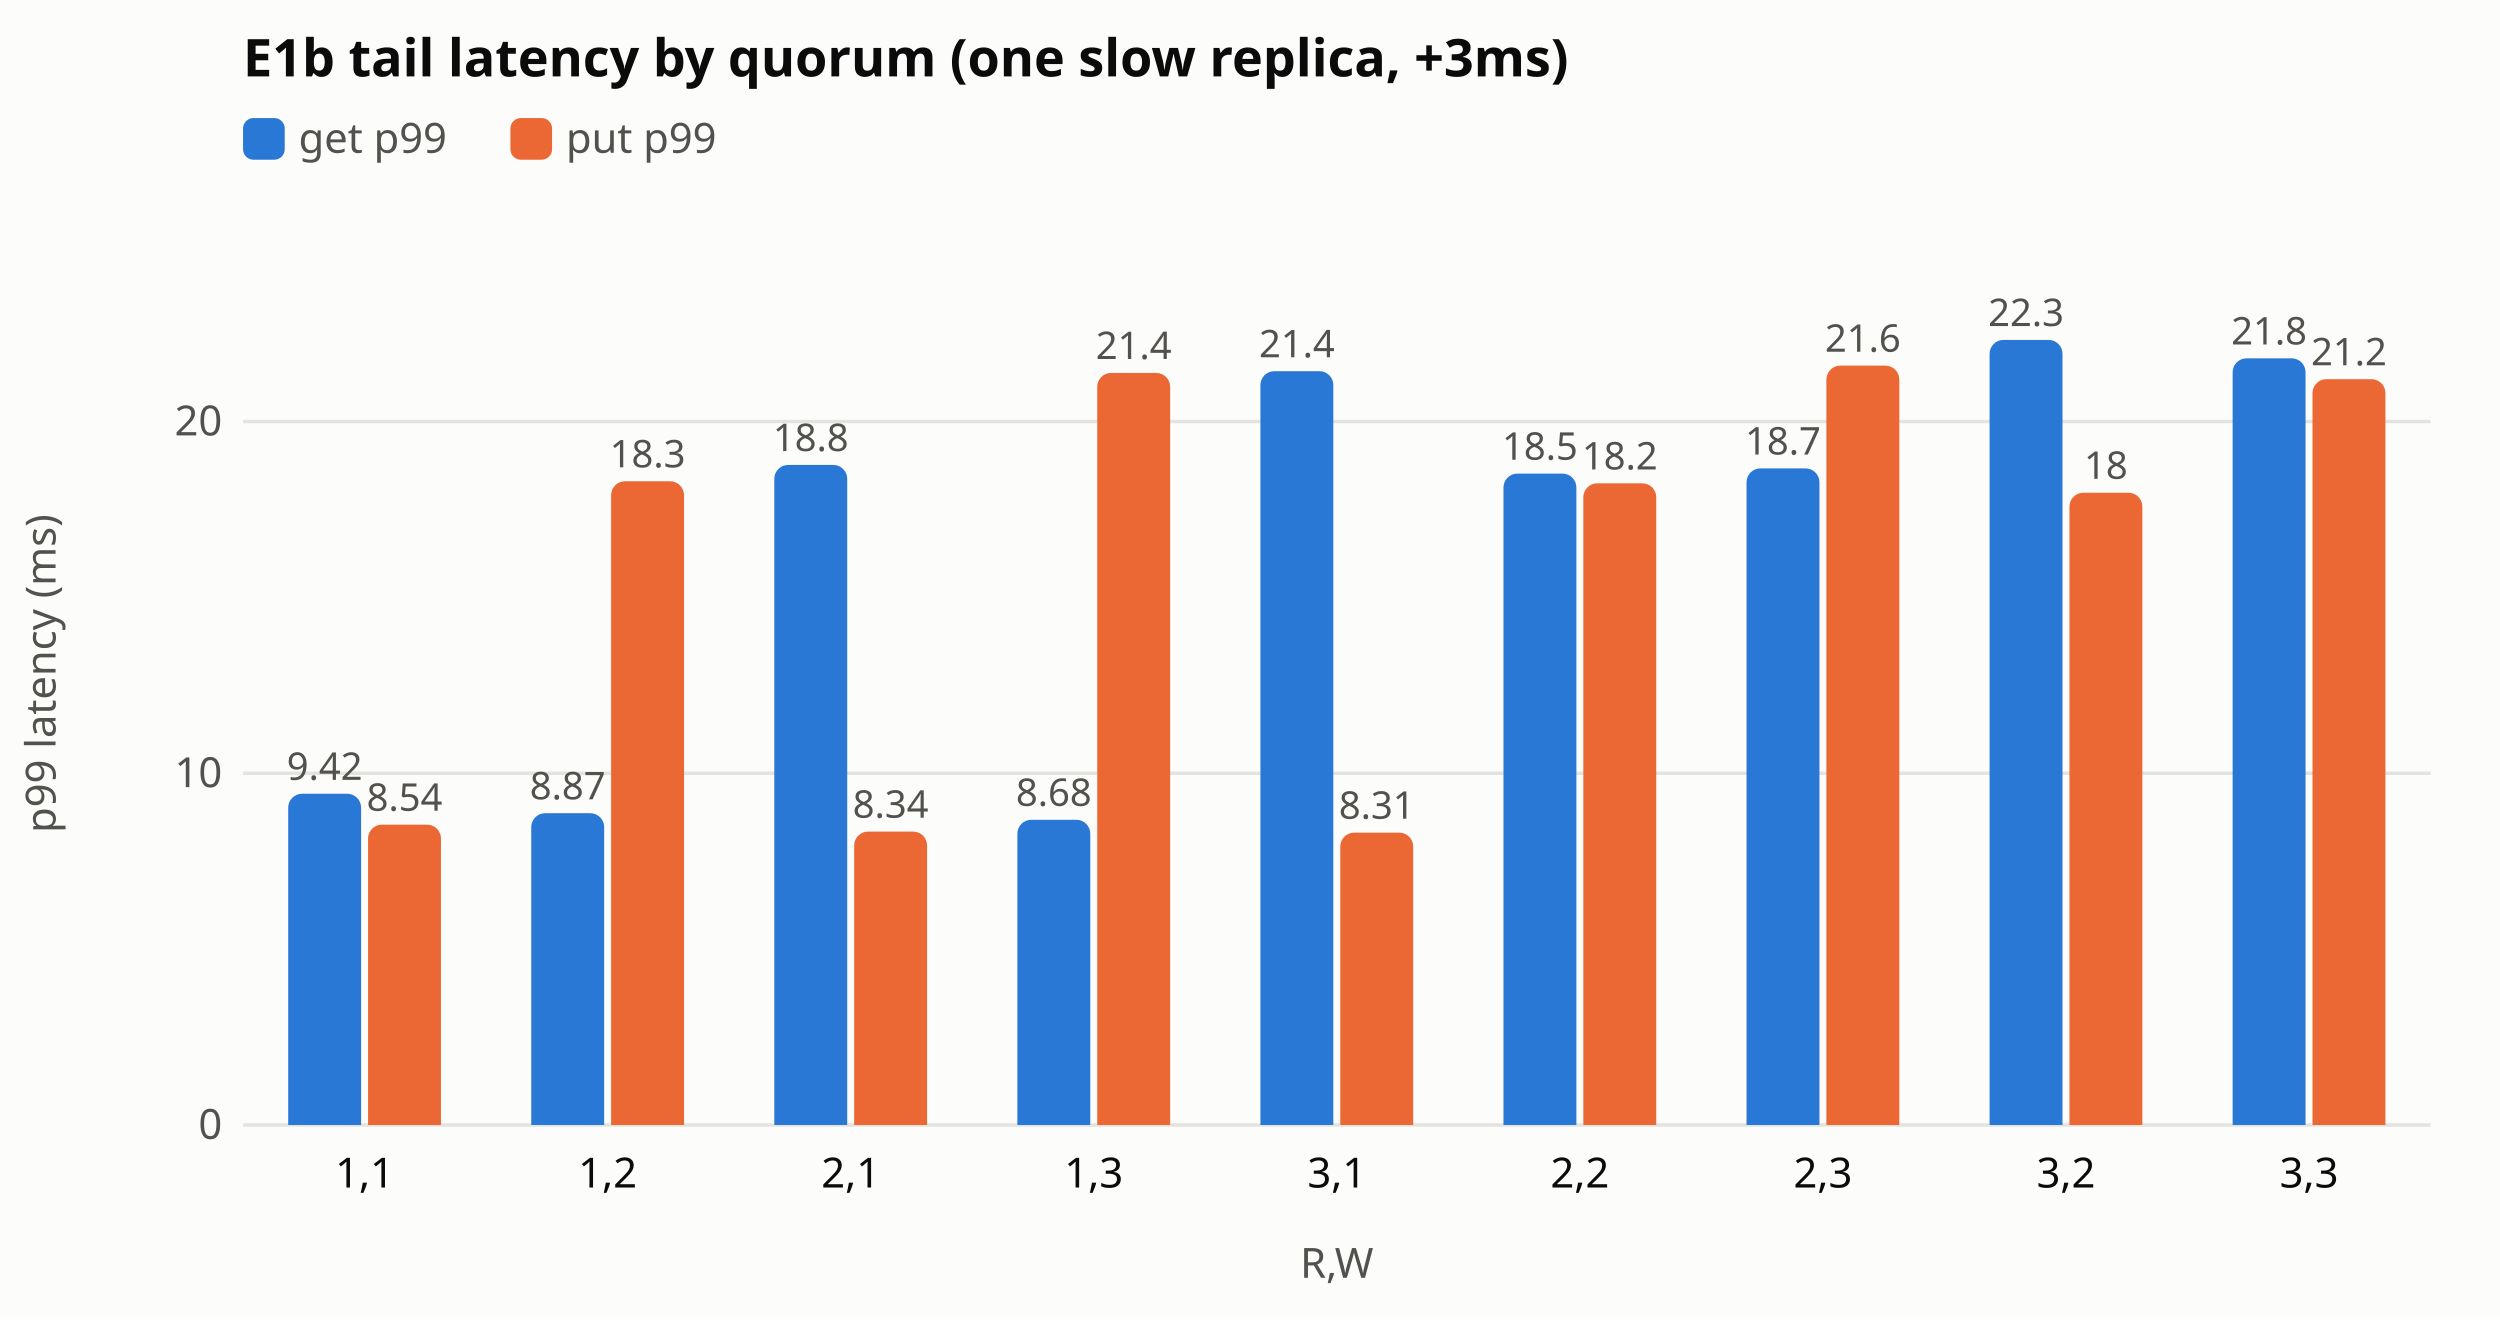
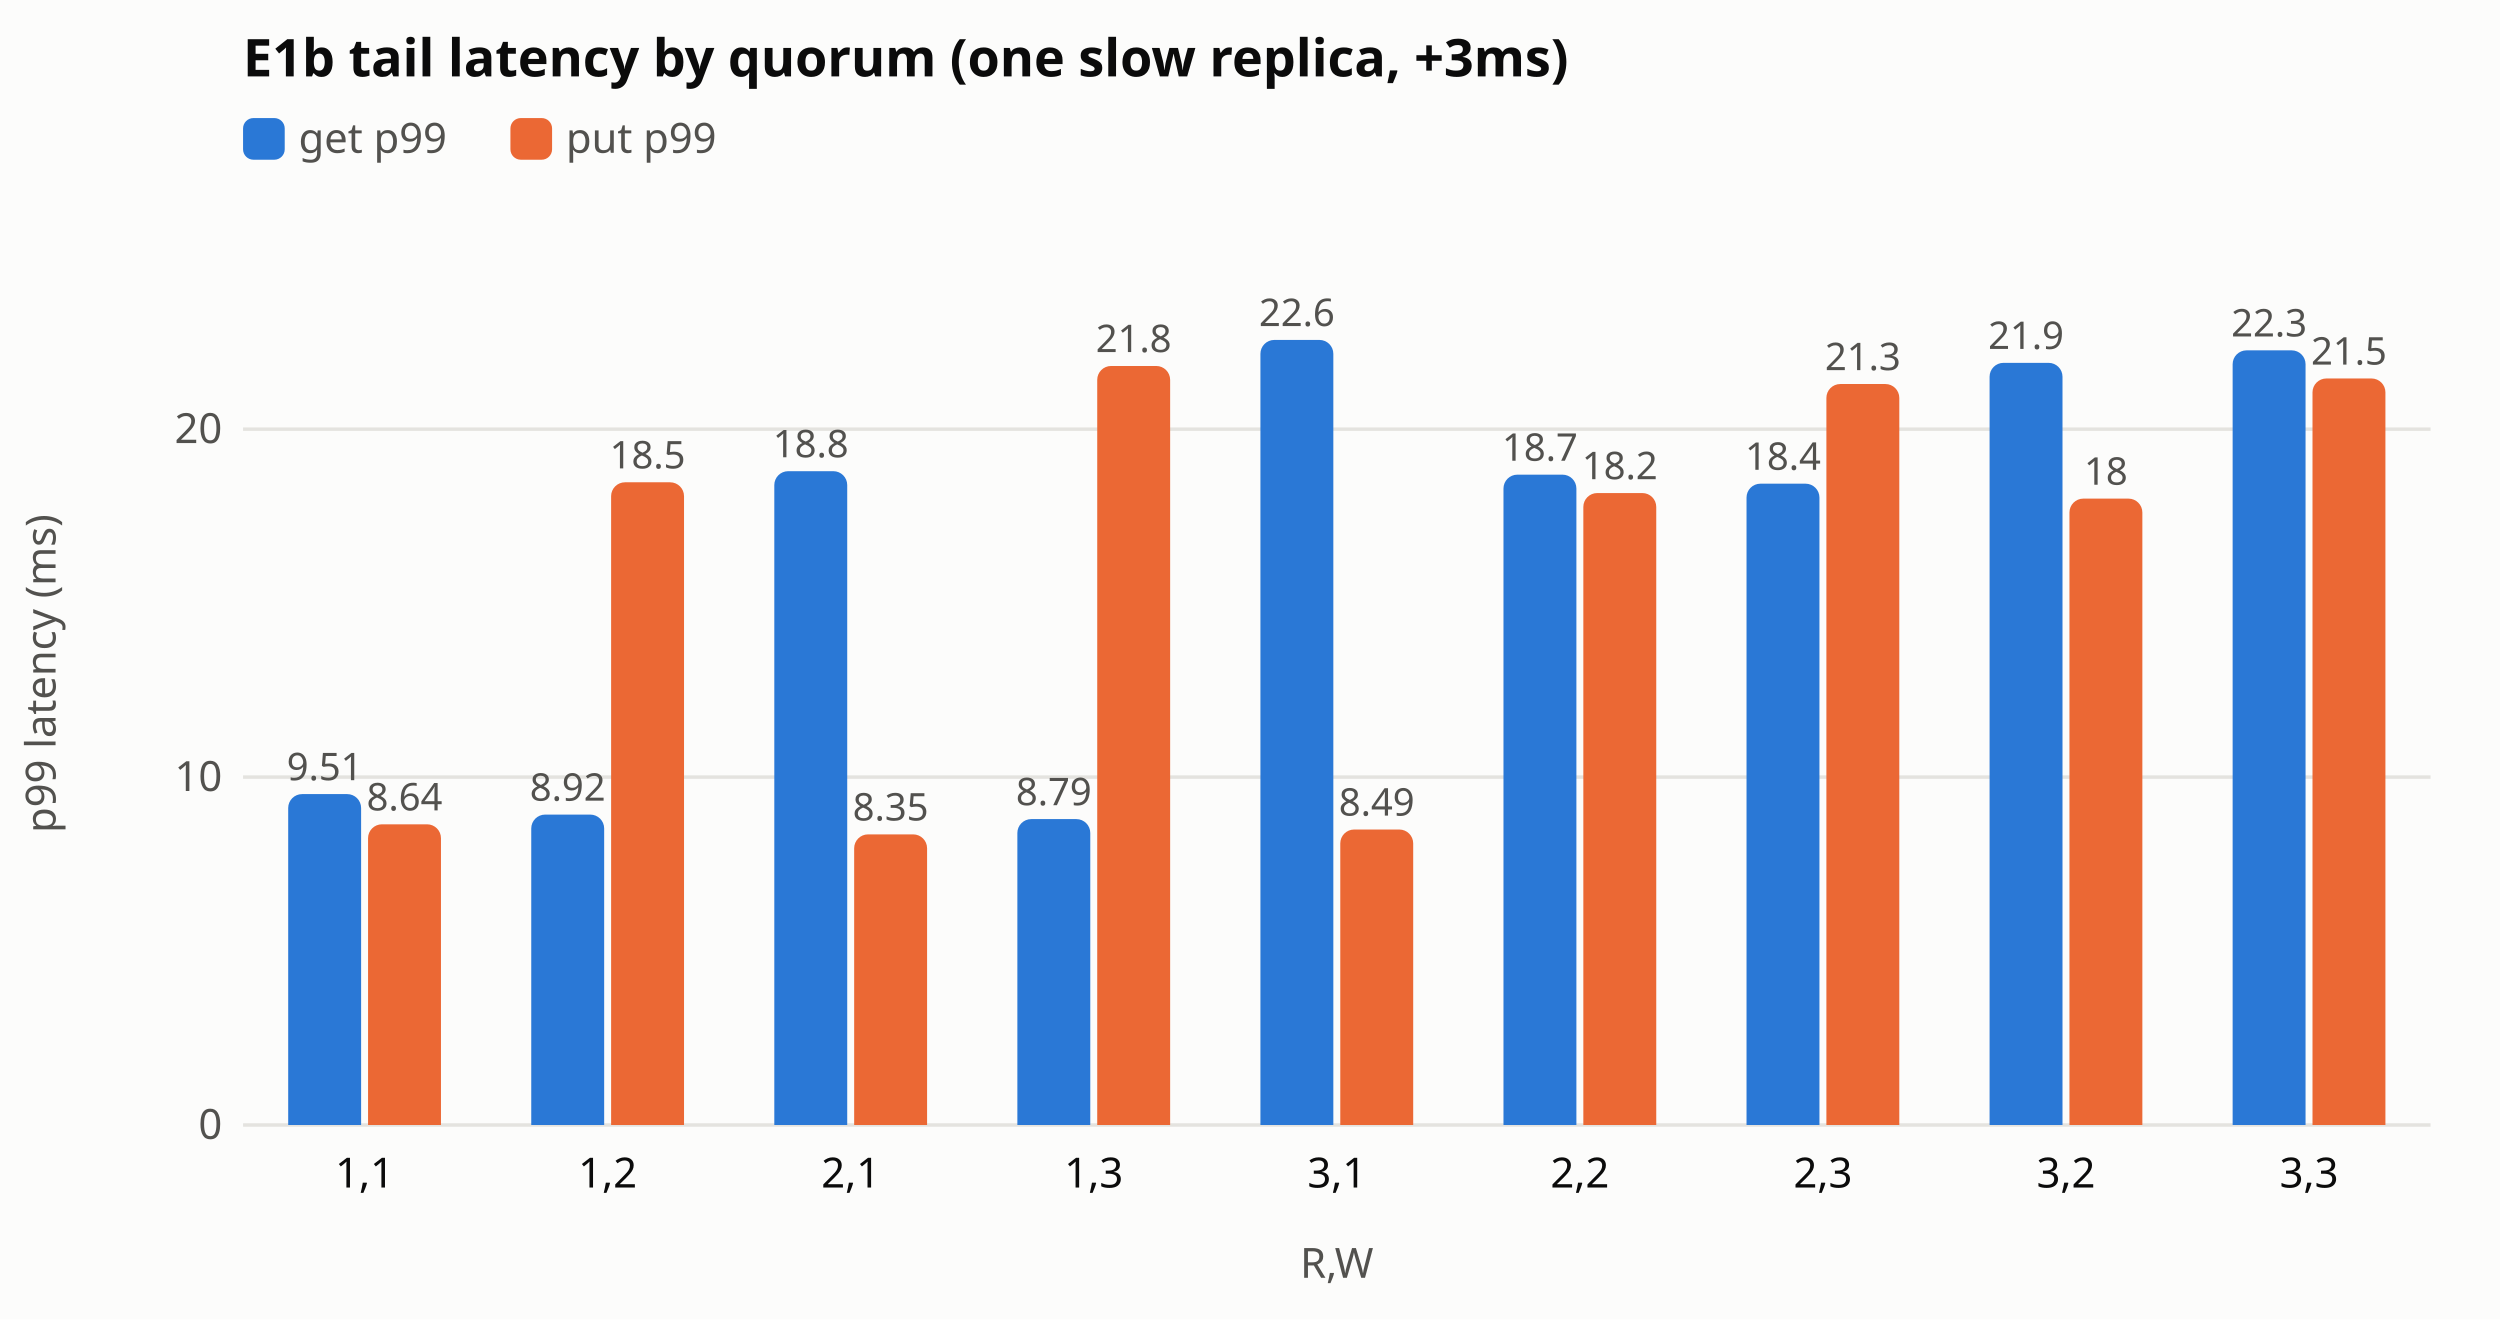
<svg xmlns="http://www.w3.org/2000/svg" width="720" height="380" font-family="system-ui,sans-serif" font-size="12">
  <rect width="100%" height="100%" fill="#fcfcfb" />
  <text x="70" y="22" font-size="15" font-weight="600" fill="#0b0b0b">E1b tail latency by quorum (one slow replica, +3ms)</text>
  <rect x="70" y="34" width="12" height="12" rx="3" fill="#2a78d6" />
  <text x="86" y="44" fill="#52514e">get p99</text>
  <rect x="147" y="34" width="12" height="12" rx="3" fill="#eb6834" />
  <text x="163" y="44" fill="#52514e">put p99</text>
  <text x="385" y="368" text-anchor="middle" fill="#52514e">R,W</text>
  <text transform="translate(16,194) rotate(-90)" text-anchor="middle" fill="#52514e">p99 latency (ms)</text>
  <line x1="70" x2="700" y1="324.0" y2="324.0" stroke="#e4e3df" />
  <text x="64" y="328.0" text-anchor="end" fill="#52514e">0</text>
-   <line x1="70" x2="700" y1="222.7" y2="222.7" stroke="#e4e3df" />
-   <text x="64" y="226.7" text-anchor="end" fill="#52514e">10</text>
-   <line x1="70" x2="700" y1="121.4" y2="121.4" stroke="#e4e3df" />
-   <text x="64" y="125.4" text-anchor="end" fill="#52514e">20</text>
+   <line x1="70" x2="700" y1="223.8" y2="223.8" stroke="#e4e3df" />
+   <text x="64" y="227.8" text-anchor="end" fill="#52514e">10</text>
+   <line x1="70" x2="700" y1="123.6" y2="123.6" stroke="#e4e3df" />
+   <text x="64" y="127.6" text-anchor="end" fill="#52514e">20</text>
  <text x="105.0" y="342" text-anchor="middle" fill="#0b0b0b">1,1</text>
-   <path d="M83.0 324 V232.6 a4 4 0 0 1 4 -4 H100.0 a4 4 0 0 1 4 4 V324 Z" fill="#2a78d6" />
-   <text x="93.5" y="224.6" text-anchor="middle" font-size="11" fill="#52514e">9.42</text>
-   <path d="M106.0 324 V241.5 a4 4 0 0 1 4 -4 H123.0 a4 4 0 0 1 4 4 V324 Z" fill="#eb6834" />
-   <text x="116.5" y="233.5" text-anchor="middle" font-size="11" fill="#52514e">8.54</text>
+   <path d="M83.0 324 V232.7 a4 4 0 0 1 4 -4 H100.0 a4 4 0 0 1 4 4 V324 Z" fill="#2a78d6" />
+   <text x="93.5" y="224.7" text-anchor="middle" font-size="11" fill="#52514e">9.51</text>
+   <path d="M106.0 324 V241.4 a4 4 0 0 1 4 -4 H123.0 a4 4 0 0 1 4 4 V324 Z" fill="#eb6834" />
+   <text x="116.5" y="233.4" text-anchor="middle" font-size="11" fill="#52514e">8.64</text>
  <text x="175.0" y="342" text-anchor="middle" fill="#0b0b0b">1,2</text>
-   <path d="M153.0 324 V238.2 a4 4 0 0 1 4 -4 H170.0 a4 4 0 0 1 4 4 V324 Z" fill="#2a78d6" />
-   <text x="163.5" y="230.2" text-anchor="middle" font-size="11" fill="#52514e">8.87</text>
-   <path d="M176.0 324 V142.6 a4 4 0 0 1 4 -4 H193.0 a4 4 0 0 1 4 4 V324 Z" fill="#eb6834" />
-   <text x="186.5" y="134.6" text-anchor="middle" font-size="11" fill="#52514e">18.3</text>
+   <path d="M153.0 324 V238.6 a4 4 0 0 1 4 -4 H170.0 a4 4 0 0 1 4 4 V324 Z" fill="#2a78d6" />
+   <text x="163.5" y="230.6" text-anchor="middle" font-size="11" fill="#52514e">8.92</text>
+   <path d="M176.0 324 V142.9 a4 4 0 0 1 4 -4 H193.0 a4 4 0 0 1 4 4 V324 Z" fill="#eb6834" />
+   <text x="186.5" y="134.9" text-anchor="middle" font-size="11" fill="#52514e">18.5</text>
  <text x="245.0" y="342" text-anchor="middle" fill="#0b0b0b">2,1</text>
-   <path d="M223.0 324 V137.9 a4 4 0 0 1 4 -4 H240.0 a4 4 0 0 1 4 4 V324 Z" fill="#2a78d6" />
-   <text x="233.5" y="129.9" text-anchor="middle" font-size="11" fill="#52514e">18.8</text>
-   <path d="M246.0 324 V243.5 a4 4 0 0 1 4 -4 H263.0 a4 4 0 0 1 4 4 V324 Z" fill="#eb6834" />
-   <text x="256.5" y="235.5" text-anchor="middle" font-size="11" fill="#52514e">8.34</text>
+   <path d="M223.0 324 V139.7 a4 4 0 0 1 4 -4 H240.0 a4 4 0 0 1 4 4 V324 Z" fill="#2a78d6" />
+   <text x="233.5" y="131.7" text-anchor="middle" font-size="11" fill="#52514e">18.8</text>
+   <path d="M246.0 324 V244.3 a4 4 0 0 1 4 -4 H263.0 a4 4 0 0 1 4 4 V324 Z" fill="#eb6834" />
+   <text x="256.5" y="236.3" text-anchor="middle" font-size="11" fill="#52514e">8.35</text>
  <text x="315.0" y="342" text-anchor="middle" fill="#0b0b0b">1,3</text>
-   <path d="M293.0 324 V240.1 a4 4 0 0 1 4 -4 H310.0 a4 4 0 0 1 4 4 V324 Z" fill="#2a78d6" />
-   <text x="303.5" y="232.1" text-anchor="middle" font-size="11" fill="#52514e">8.68</text>
-   <path d="M316.0 324 V111.4 a4 4 0 0 1 4 -4 H333.0 a4 4 0 0 1 4 4 V324 Z" fill="#eb6834" />
-   <text x="326.5" y="103.4" text-anchor="middle" font-size="11" fill="#52514e">21.4</text>
+   <path d="M293.0 324 V239.9 a4 4 0 0 1 4 -4 H310.0 a4 4 0 0 1 4 4 V324 Z" fill="#2a78d6" />
+   <text x="303.5" y="231.9" text-anchor="middle" font-size="11" fill="#52514e">8.79</text>
+   <path d="M316.0 324 V109.4 a4 4 0 0 1 4 -4 H333.0 a4 4 0 0 1 4 4 V324 Z" fill="#eb6834" />
+   <text x="326.5" y="101.4" text-anchor="middle" font-size="11" fill="#52514e">21.8</text>
  <text x="385.0" y="342" text-anchor="middle" fill="#0b0b0b">3,1</text>
-   <path d="M363.0 324 V110.9 a4 4 0 0 1 4 -4 H380.0 a4 4 0 0 1 4 4 V324 Z" fill="#2a78d6" />
-   <text x="373.5" y="102.9" text-anchor="middle" font-size="11" fill="#52514e">21.4</text>
-   <path d="M386.0 324 V243.8 a4 4 0 0 1 4 -4 H403.0 a4 4 0 0 1 4 4 V324 Z" fill="#eb6834" />
-   <text x="396.5" y="235.8" text-anchor="middle" font-size="11" fill="#52514e">8.31</text>
+   <path d="M363.0 324 V101.9 a4 4 0 0 1 4 -4 H380.0 a4 4 0 0 1 4 4 V324 Z" fill="#2a78d6" />
+   <text x="373.5" y="93.9" text-anchor="middle" font-size="11" fill="#52514e">22.6</text>
+   <path d="M386.0 324 V242.9 a4 4 0 0 1 4 -4 H403.0 a4 4 0 0 1 4 4 V324 Z" fill="#eb6834" />
+   <text x="396.5" y="234.9" text-anchor="middle" font-size="11" fill="#52514e">8.49</text>
  <text x="455.0" y="342" text-anchor="middle" fill="#0b0b0b">2,2</text>
-   <path d="M433.0 324 V140.4 a4 4 0 0 1 4 -4 H450.0 a4 4 0 0 1 4 4 V324 Z" fill="#2a78d6" />
-   <text x="443.5" y="132.4" text-anchor="middle" font-size="11" fill="#52514e">18.5</text>
-   <path d="M456.0 324 V143.2 a4 4 0 0 1 4 -4 H473.0 a4 4 0 0 1 4 4 V324 Z" fill="#eb6834" />
-   <text x="466.5" y="135.2" text-anchor="middle" font-size="11" fill="#52514e">18.2</text>
+   <path d="M433.0 324 V140.7 a4 4 0 0 1 4 -4 H450.0 a4 4 0 0 1 4 4 V324 Z" fill="#2a78d6" />
+   <text x="443.5" y="132.7" text-anchor="middle" font-size="11" fill="#52514e">18.7</text>
+   <path d="M456.0 324 V146.0 a4 4 0 0 1 4 -4 H473.0 a4 4 0 0 1 4 4 V324 Z" fill="#eb6834" />
+   <text x="466.5" y="138.0" text-anchor="middle" font-size="11" fill="#52514e">18.2</text>
  <text x="525.0" y="342" text-anchor="middle" fill="#0b0b0b">2,3</text>
-   <path d="M503.0 324 V138.9 a4 4 0 0 1 4 -4 H520.0 a4 4 0 0 1 4 4 V324 Z" fill="#2a78d6" />
-   <text x="513.5" y="130.9" text-anchor="middle" font-size="11" fill="#52514e">18.7</text>
-   <path d="M526.0 324 V109.3 a4 4 0 0 1 4 -4 H543.0 a4 4 0 0 1 4 4 V324 Z" fill="#eb6834" />
-   <text x="536.5" y="101.3" text-anchor="middle" font-size="11" fill="#52514e">21.6</text>
+   <path d="M503.0 324 V143.3 a4 4 0 0 1 4 -4 H520.0 a4 4 0 0 1 4 4 V324 Z" fill="#2a78d6" />
+   <text x="513.5" y="135.3" text-anchor="middle" font-size="11" fill="#52514e">18.4</text>
+   <path d="M526.0 324 V114.6 a4 4 0 0 1 4 -4 H543.0 a4 4 0 0 1 4 4 V324 Z" fill="#eb6834" />
+   <text x="536.5" y="106.6" text-anchor="middle" font-size="11" fill="#52514e">21.3</text>
  <text x="595.0" y="342" text-anchor="middle" fill="#0b0b0b">3,2</text>
-   <path d="M573.0 324 V101.9 a4 4 0 0 1 4 -4 H590.0 a4 4 0 0 1 4 4 V324 Z" fill="#2a78d6" />
-   <text x="583.5" y="93.9" text-anchor="middle" font-size="11" fill="#52514e">22.3</text>
-   <path d="M596.0 324 V145.9 a4 4 0 0 1 4 -4 H613.0 a4 4 0 0 1 4 4 V324 Z" fill="#eb6834" />
-   <text x="606.5" y="137.9" text-anchor="middle" font-size="11" fill="#52514e">18</text>
+   <path d="M573.0 324 V108.5 a4 4 0 0 1 4 -4 H590.0 a4 4 0 0 1 4 4 V324 Z" fill="#2a78d6" />
+   <text x="583.5" y="100.5" text-anchor="middle" font-size="11" fill="#52514e">21.9</text>
+   <path d="M596.0 324 V147.6 a4 4 0 0 1 4 -4 H613.0 a4 4 0 0 1 4 4 V324 Z" fill="#eb6834" />
+   <text x="606.5" y="139.6" text-anchor="middle" font-size="11" fill="#52514e">18</text>
  <text x="665.0" y="342" text-anchor="middle" fill="#0b0b0b">3,3</text>
-   <path d="M643.0 324 V107.2 a4 4 0 0 1 4 -4 H660.0 a4 4 0 0 1 4 4 V324 Z" fill="#2a78d6" />
-   <text x="653.5" y="99.2" text-anchor="middle" font-size="11" fill="#52514e">21.8</text>
-   <path d="M666.0 324 V113.2 a4 4 0 0 1 4 -4 H683.0 a4 4 0 0 1 4 4 V324 Z" fill="#eb6834" />
-   <text x="676.5" y="105.2" text-anchor="middle" font-size="11" fill="#52514e">21.2</text>
+   <path d="M643.0 324 V104.9 a4 4 0 0 1 4 -4 H660.0 a4 4 0 0 1 4 4 V324 Z" fill="#2a78d6" />
+   <text x="653.5" y="96.9" text-anchor="middle" font-size="11" fill="#52514e">22.3</text>
+   <path d="M666.0 324 V113.0 a4 4 0 0 1 4 -4 H683.0 a4 4 0 0 1 4 4 V324 Z" fill="#eb6834" />
+   <text x="676.5" y="105.0" text-anchor="middle" font-size="11" fill="#52514e">21.5</text>
</svg>
